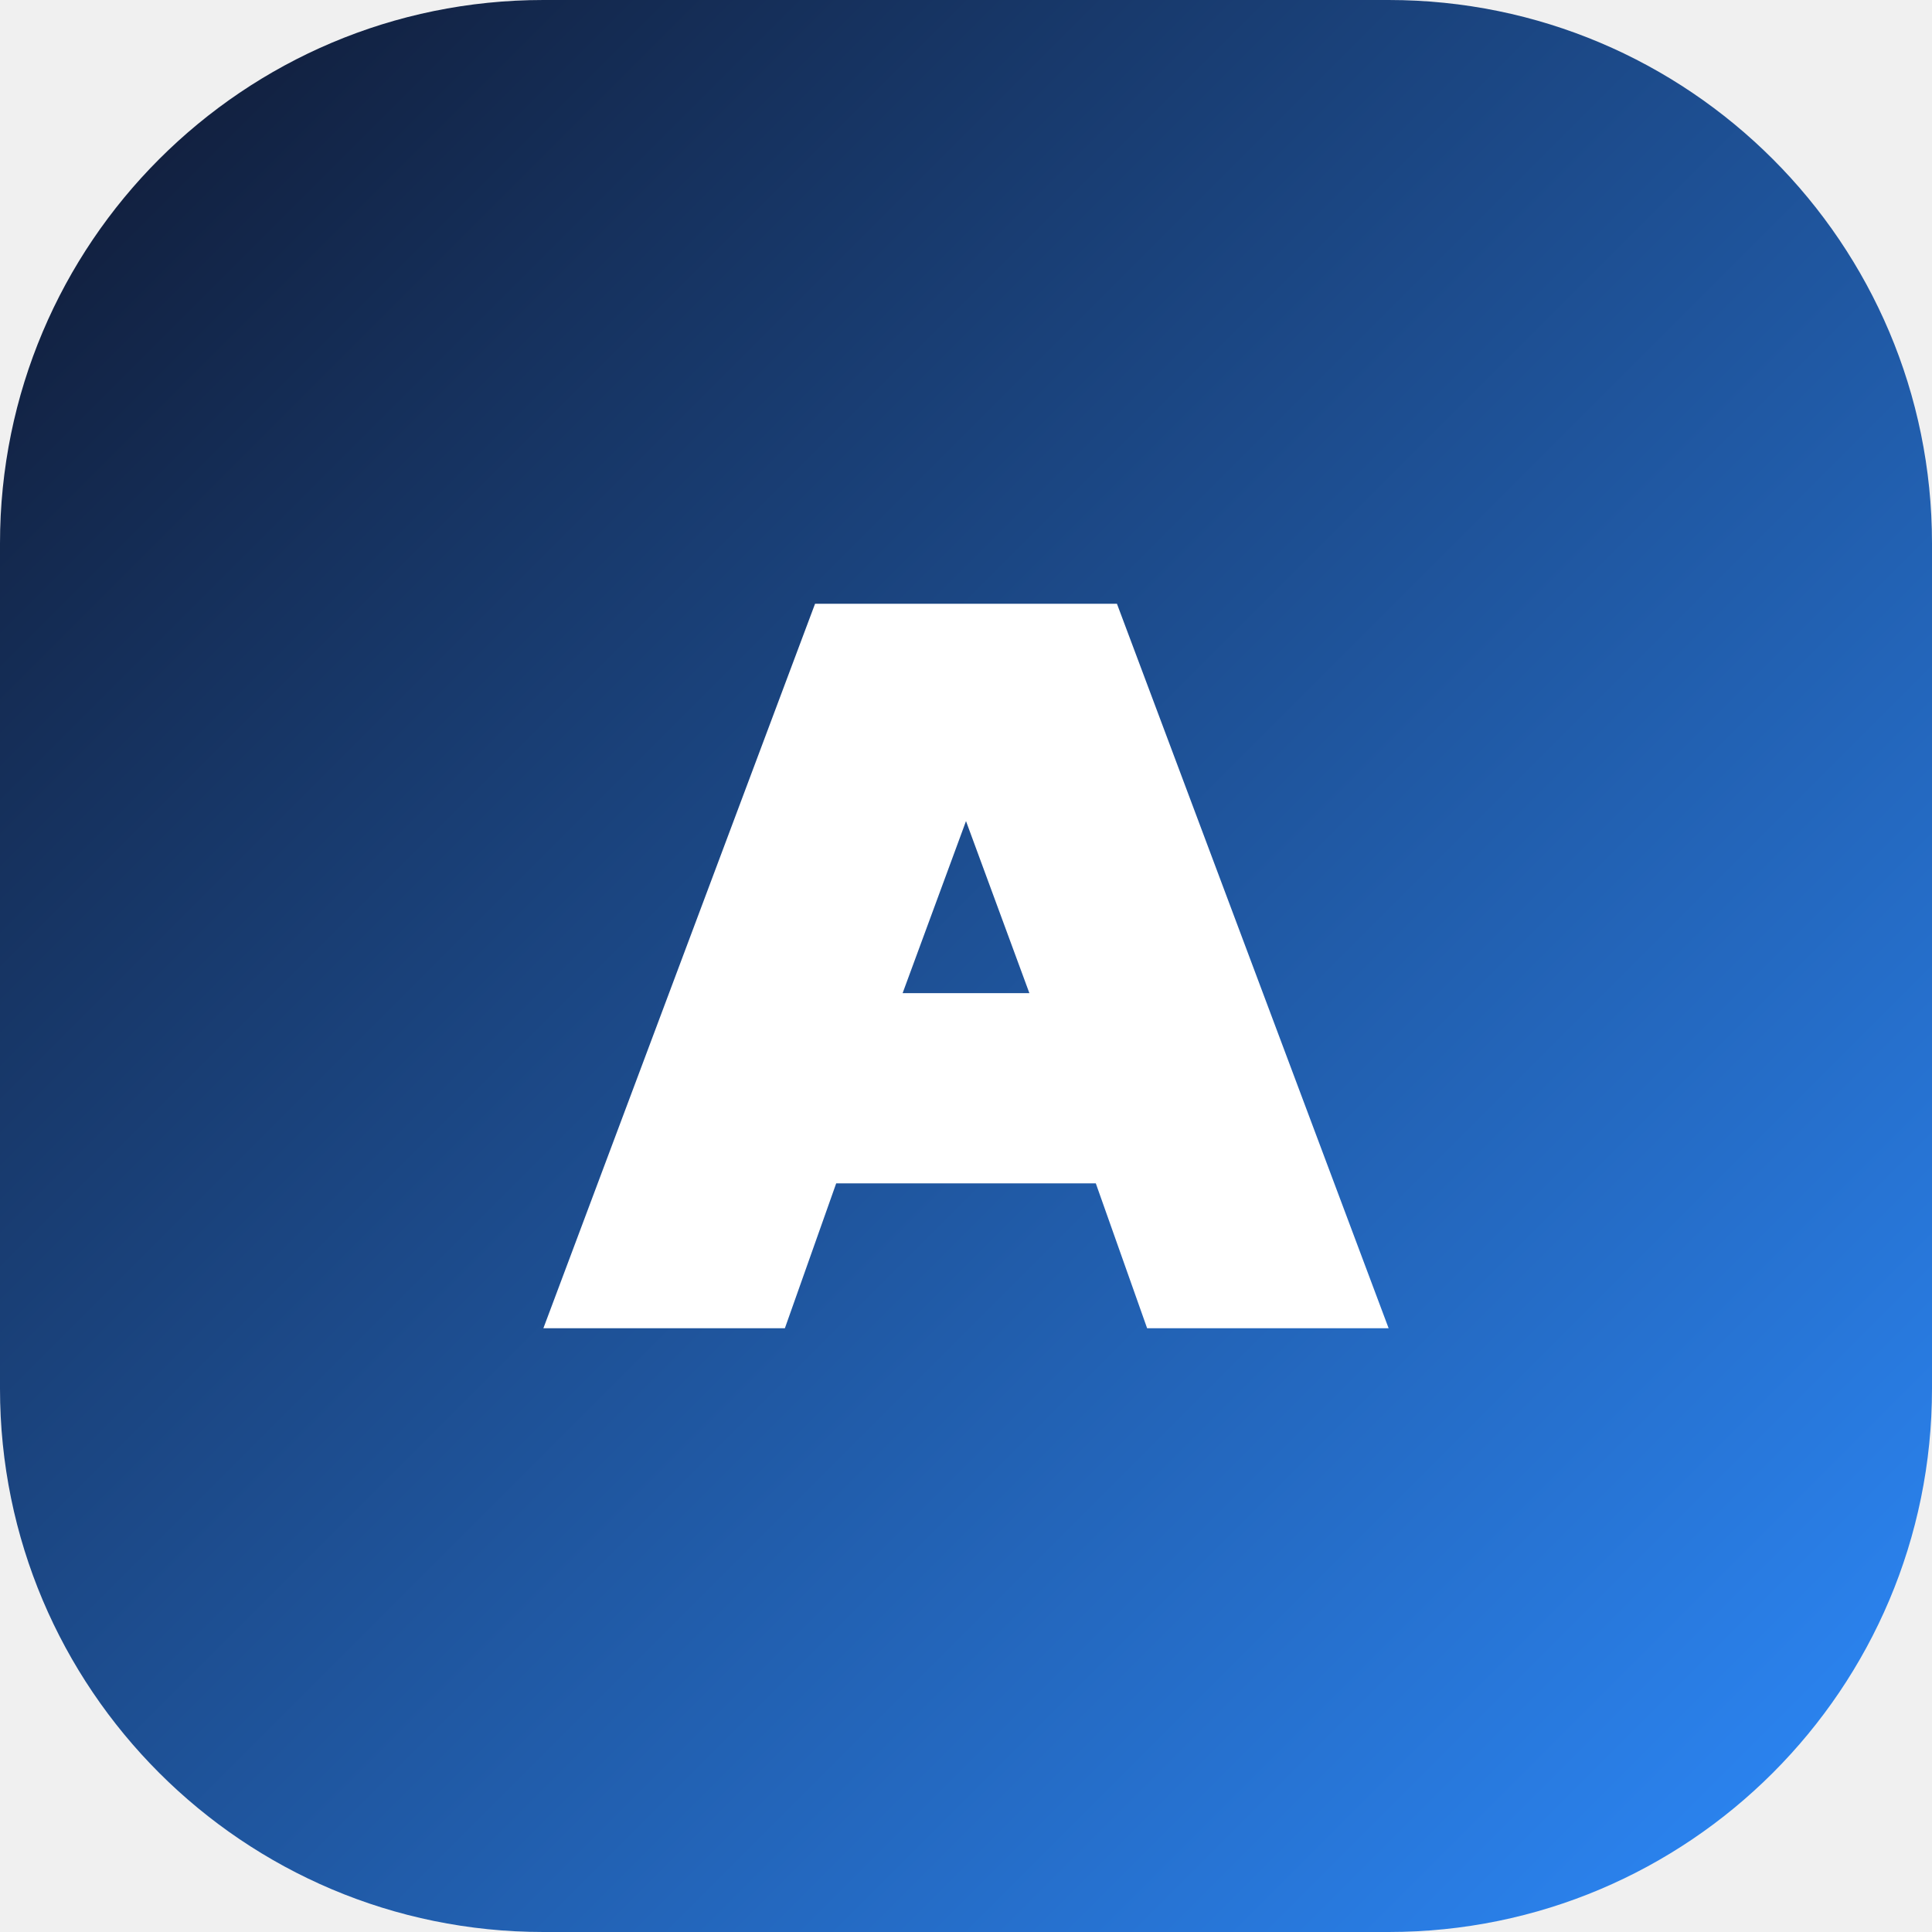
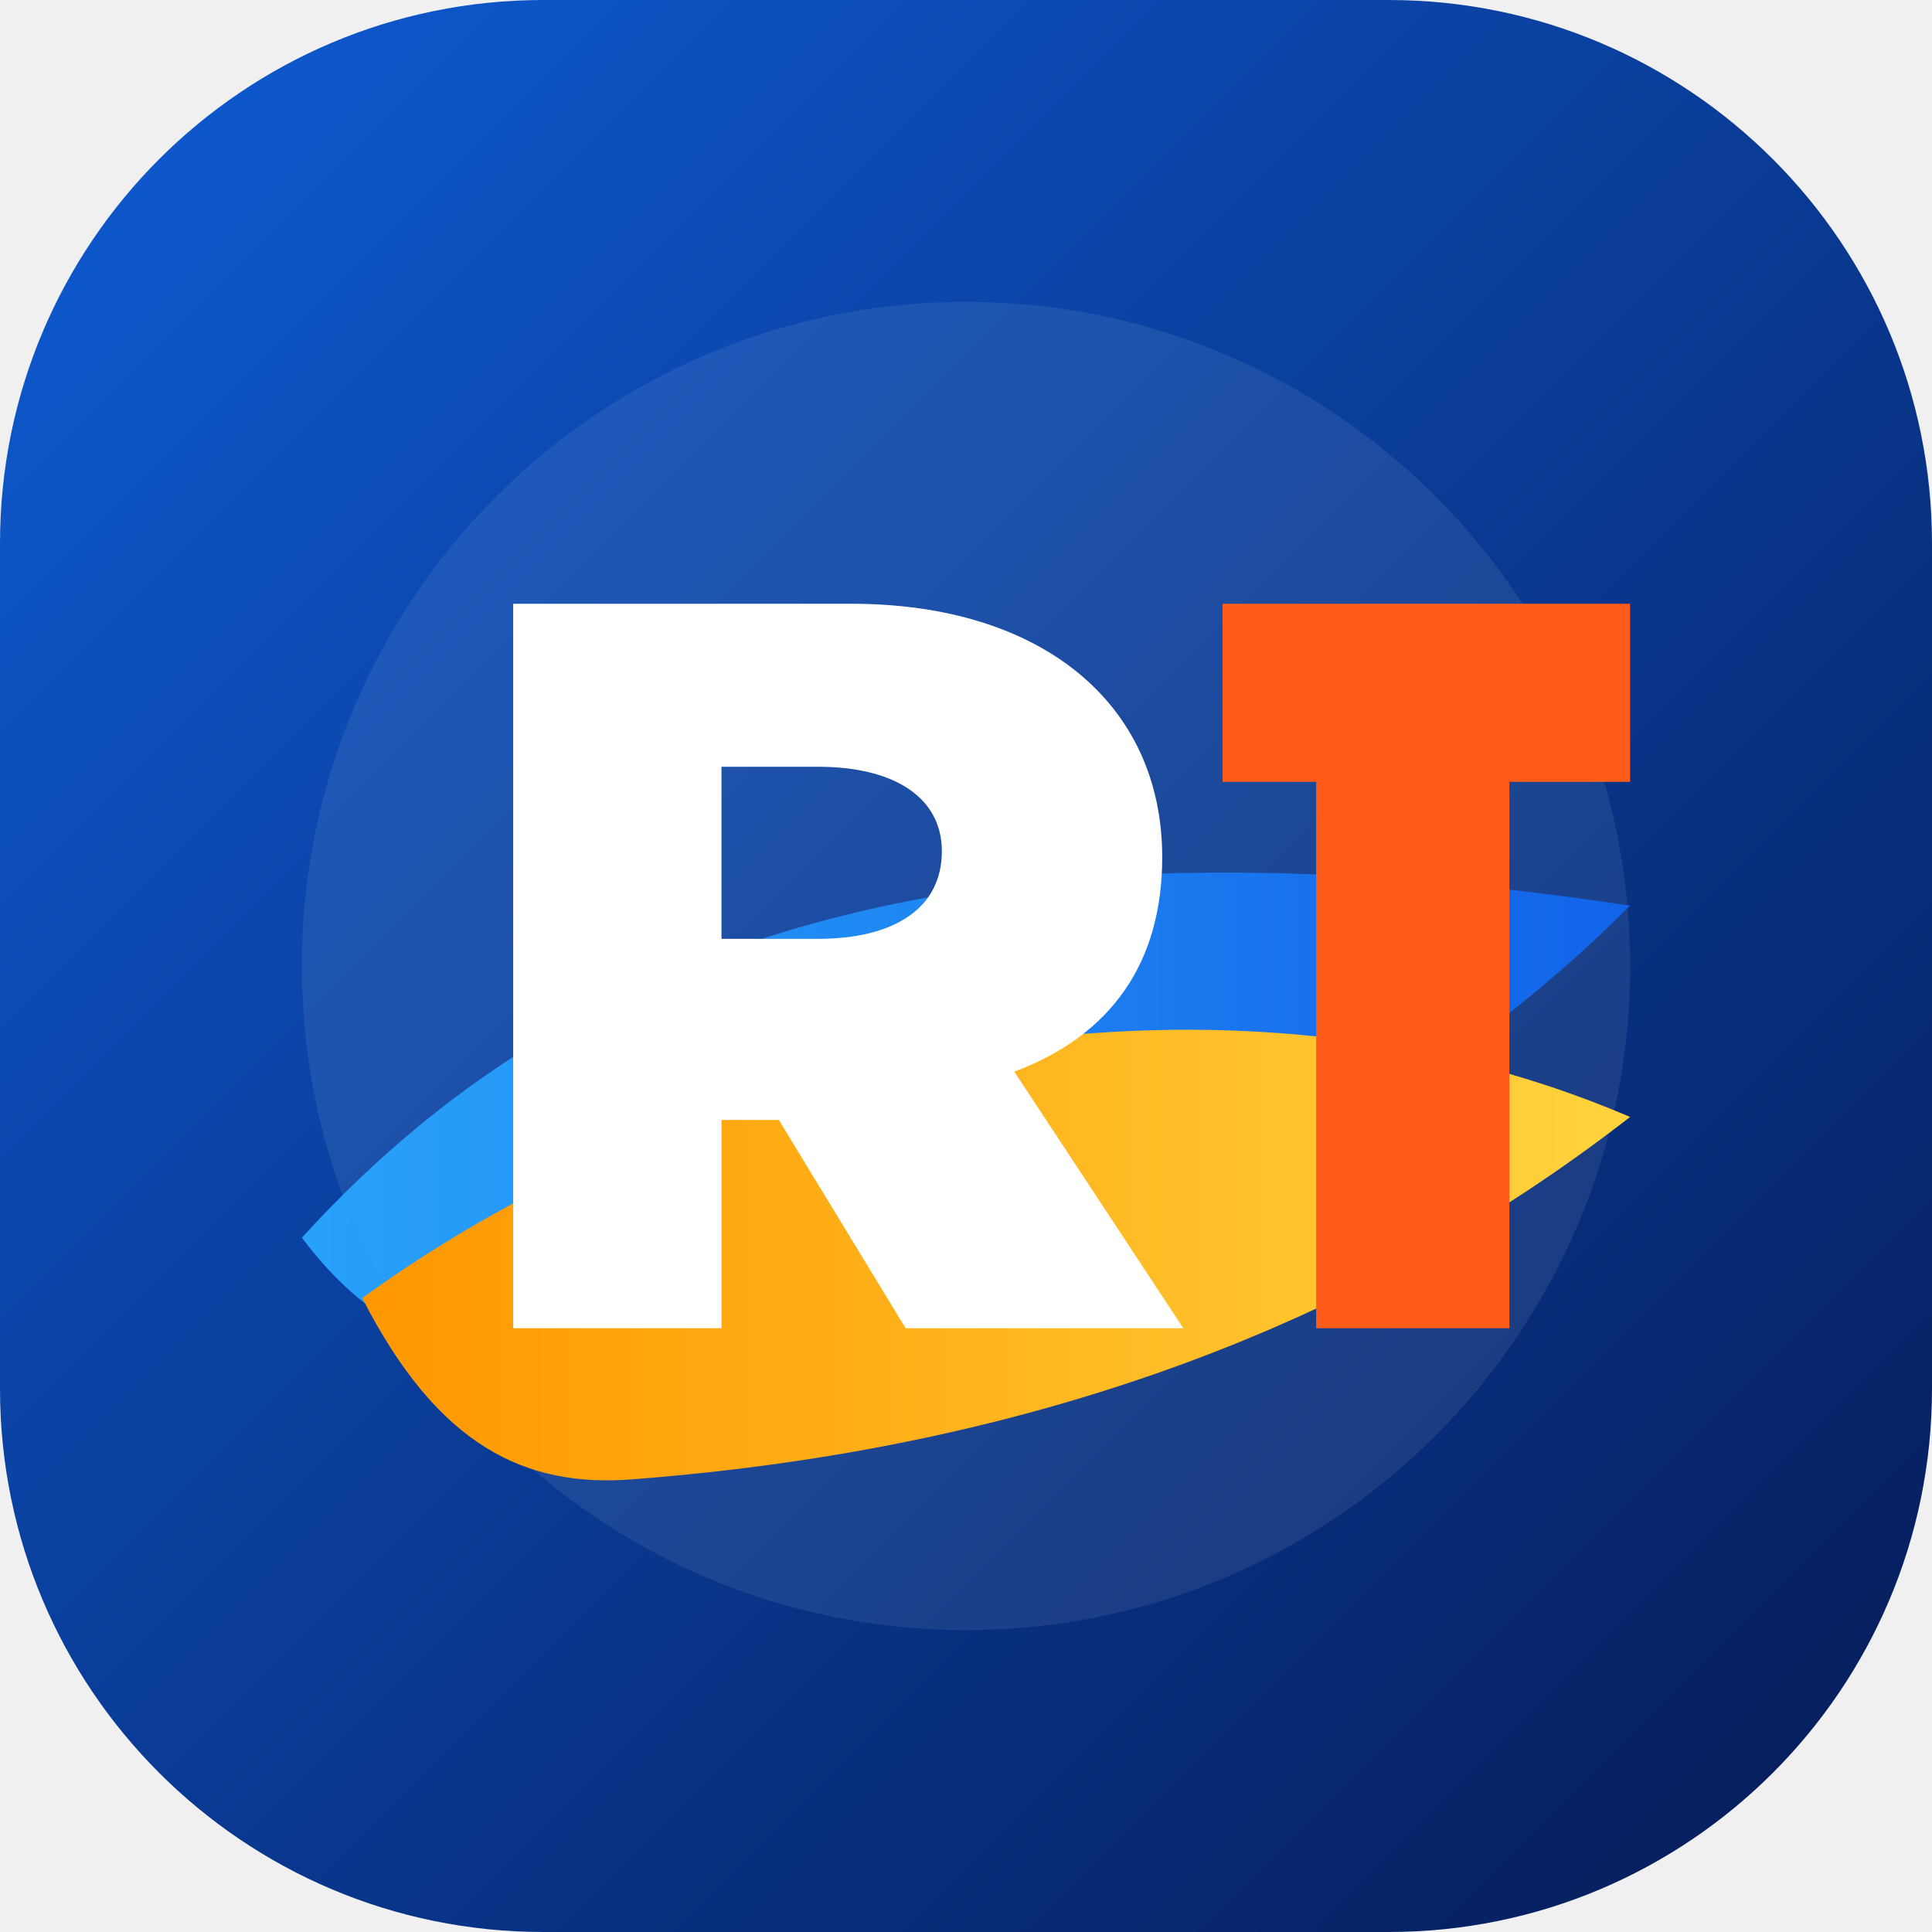
- <svg xmlns="http://www.w3.org/2000/svg" viewBox="0 0 64 64">
+ <svg xmlns="http://www.w3.org/2000/svg" viewBox="0 0 64 64" role="img" aria-label="Ruang Tryout">
  <defs>
-     <linearGradient id="g" x1="0%" y1="0%" x2="100%" y2="100%">
-       <stop offset="0%" stop-color="#0f172f" />
-       <stop offset="100%" stop-color="#2d8cff" />
+     <linearGradient id="bg" x1="8%" y1="8%" x2="92%" y2="92%">
+       <stop offset="0%" stop-color="#0d57cb" />
+       <stop offset="100%" stop-color="#061f5f" />
+     </linearGradient>
+     <linearGradient id="warm" x1="0%" y1="0%" x2="100%" y2="0%">
+       <stop offset="0%" stop-color="#ff9700" />
+       <stop offset="100%" stop-color="#ffd33d" />
+     </linearGradient>
+     <linearGradient id="cool" x1="0%" y1="0%" x2="100%" y2="0%">
+       <stop offset="0%" stop-color="#2aa7ff" />
+       <stop offset="100%" stop-color="#1265ec" />
    </linearGradient>
  </defs>
-   <rect width="64" height="64" rx="18" fill="url(#g)" />
-   <path d="M18 44 27 20h10l9 24h-8l-1.7-4.8H27.7L26 44Zm11.9-11.1h4.2L32 27.2Z" fill="#fff" />
+   <rect width="64" height="64" rx="18" fill="url(#bg)" />
+   <ellipse cx="32" cy="32" rx="22" ry="22" fill="rgba(255,255,255,0.08)" />
+   <path d="M10 41c10-11 24-14 44-11-8 8-20 14-36 15-3 0-5.6-.8-8-4Z" fill="url(#cool)" opacity=".95" />
+   <path d="M12 43c11-8 28-12 42-6-9 7-20 11-33 12-3.6.3-6.5-1.1-9-6Z" fill="url(#warm)" />
+   <path d="M17 20h11.2c6.3 0 10.3 3.3 10.3 8.4 0 3.5-1.7 5.9-4.9 7.1l5.6 8.5H30l-4.2-6.9h-1.9V44H17Zm10.1 11.1c2.5 0 4.1-1 4.1-2.9 0-1.8-1.6-2.8-4.1-2.8h-3.2v5.7Z" fill="#fff" />
+   <path d="M40.5 20H54v5.9h-4V44h-6.4V25.9h-3.1Z" fill="#ff5c1b" />
</svg>
